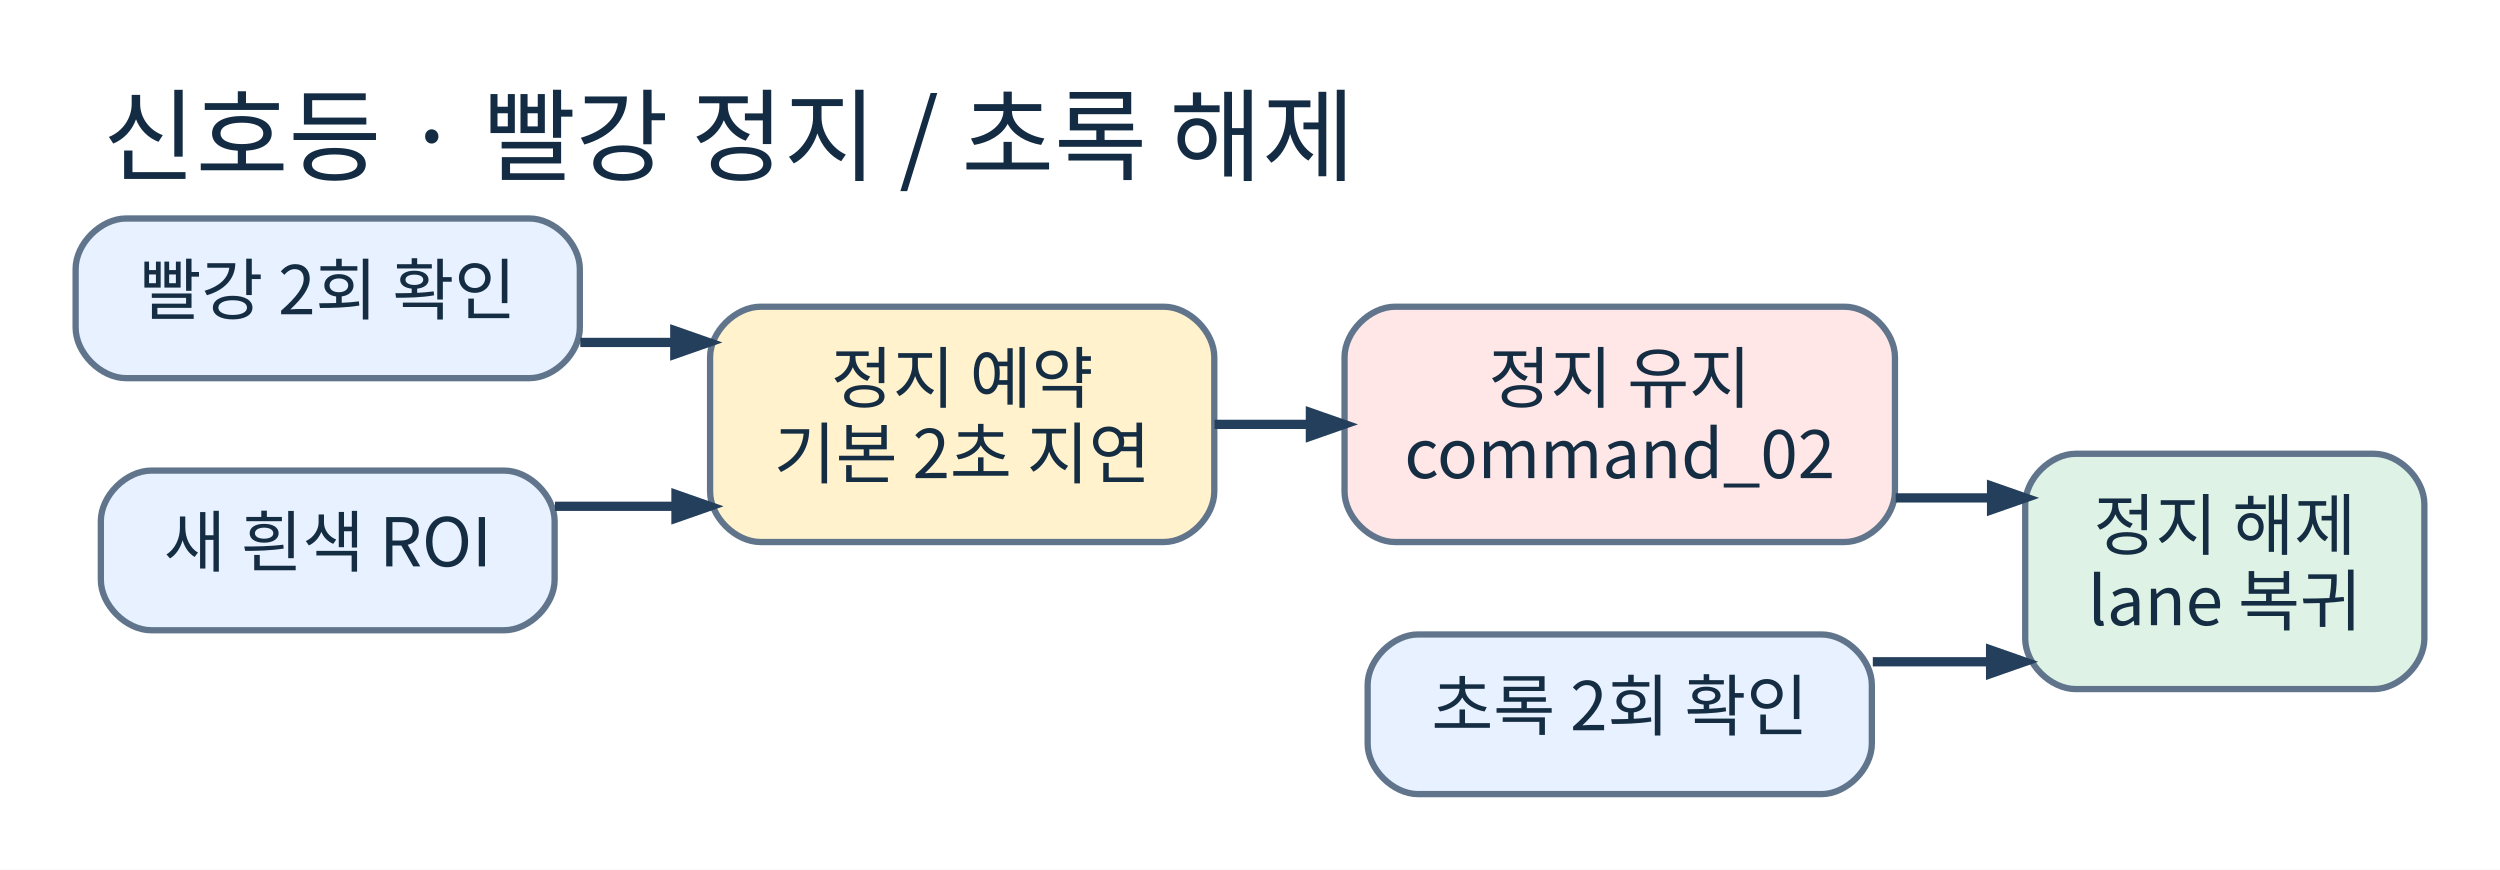
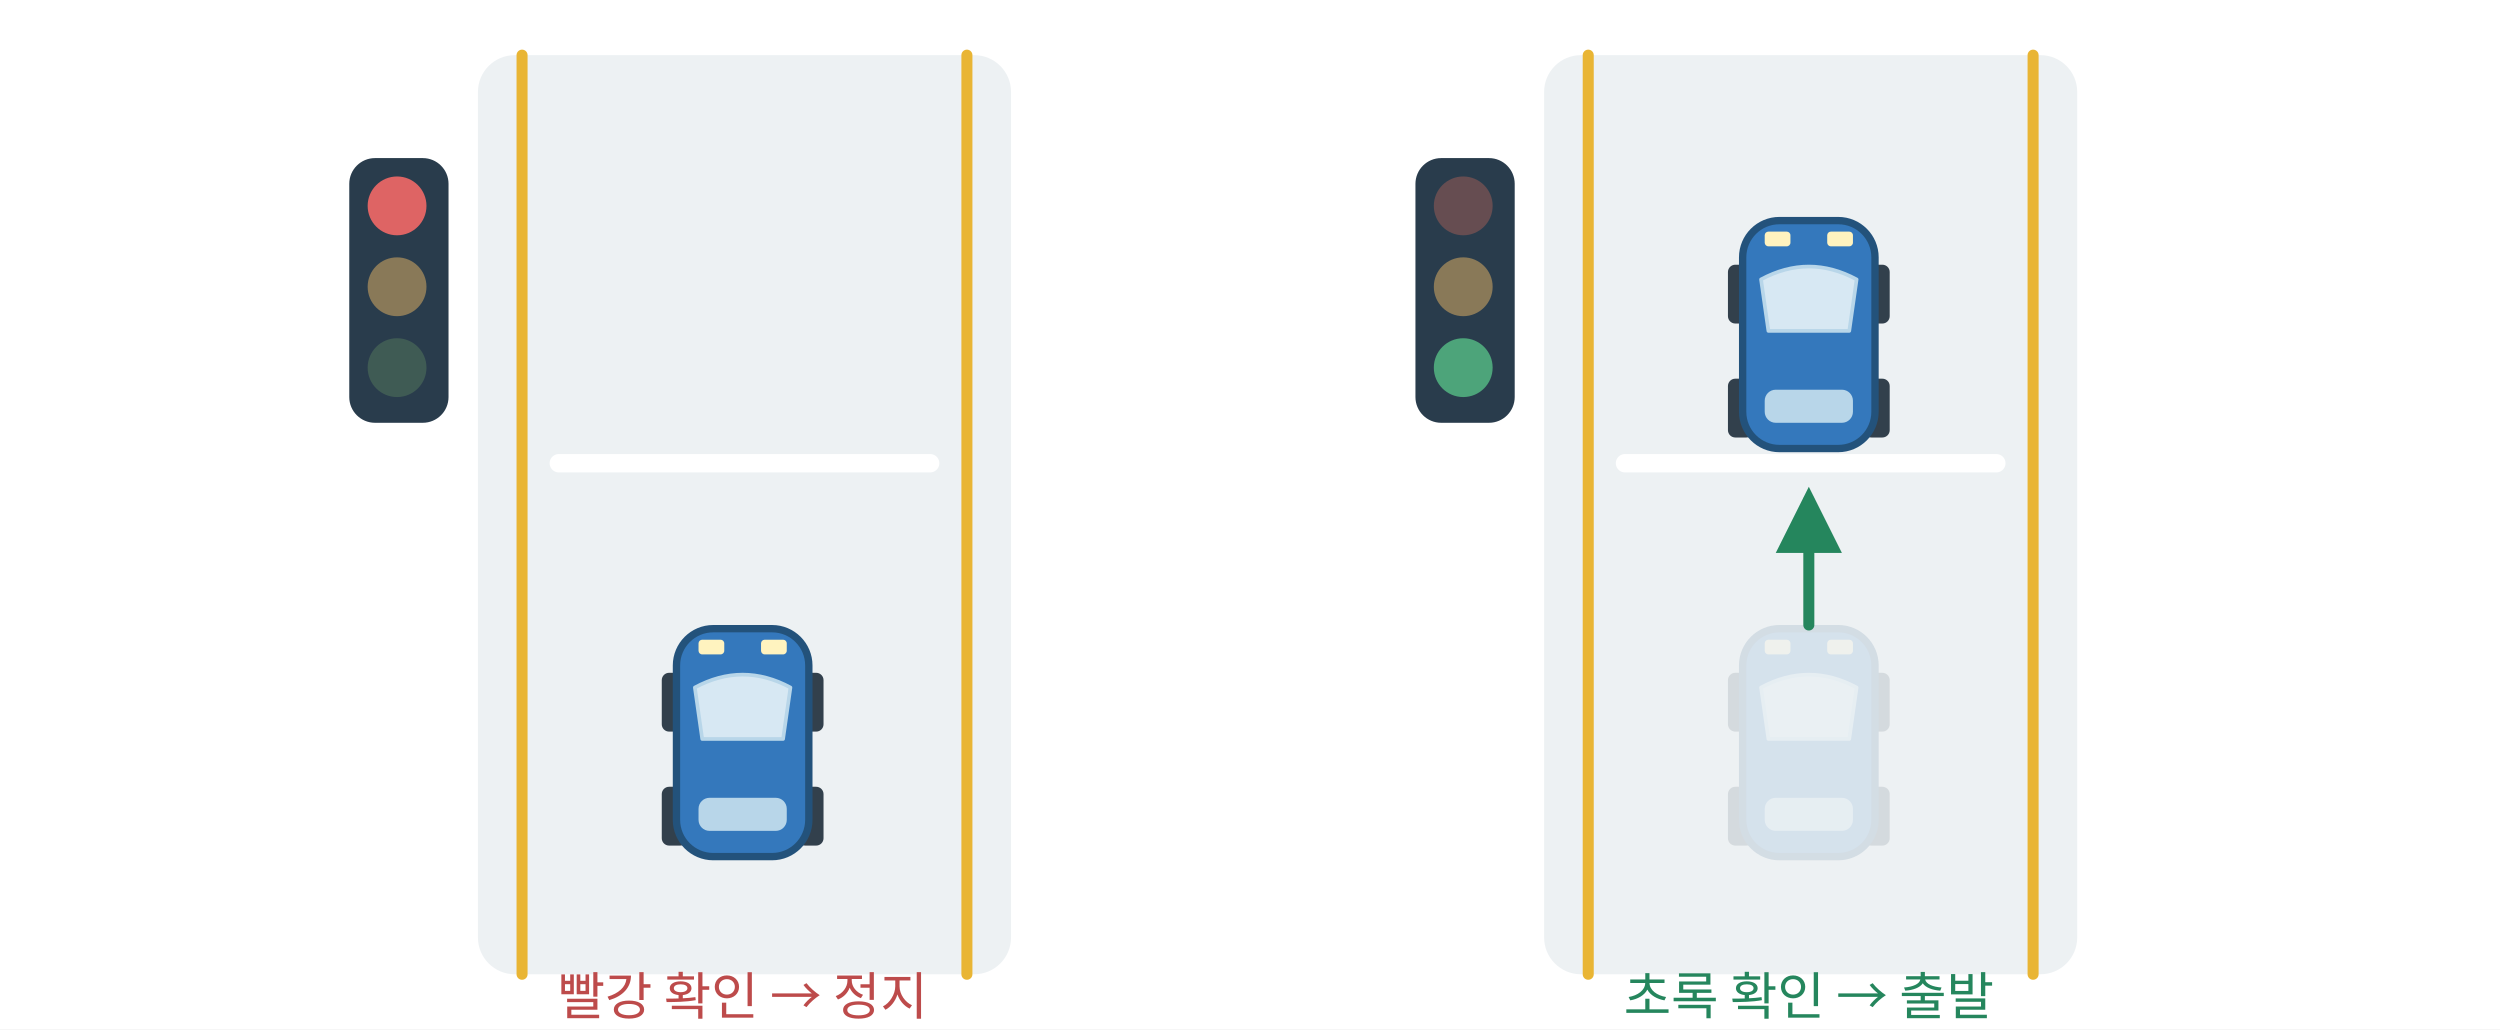
- <svg xmlns="http://www.w3.org/2000/svg" width="595pt" height="207pt" viewBox="0.00 0.00 595.00 207.00">
-   <g id="graph0" class="graph" transform="scale(1 1) rotate(0) translate(18 189)">
-     <polygon fill="white" stroke="transparent" points="-18,18 -18,-189 577,-189 577,18 -18,18" />
-     <text text-anchor="middle" x="155.5" y="-147.8" font-family="Noto Sans CJK KR" font-size="24.00" fill="#132b43">신호등 · 빨강 정지 / 초록 해제</text>
-     <g id="node1" class="node">
-       <path fill="#e8f1ff" stroke="#60758c" stroke-width="1.5" d="M108,-137C108,-137 12,-137 12,-137 6,-137 0,-131 0,-125 0,-125 0,-111 0,-111 0,-105 6,-99 12,-99 12,-99 108,-99 108,-99 114,-99 120,-105 120,-111 120,-111 120,-125 120,-125 120,-131 114,-137 108,-137" />
-       <text text-anchor="middle" x="60" y="-114.2" font-family="Noto Sans CJK KR" font-size="16.00" fill="#152d43">빨강 2회 확인</text>
-     </g>
-     <g id="node3" class="node">
-       <path fill="#fff2cc" stroke="#60758c" stroke-width="1.5" d="M259,-116C259,-116 163,-116 163,-116 157,-116 151,-110 151,-104 151,-104 151,-72 151,-72 151,-66 157,-60 163,-60 163,-60 259,-60 259,-60 265,-60 271,-66 271,-72 271,-72 271,-104 271,-104 271,-110 265,-116 259,-116" />
-       <text text-anchor="middle" x="211" y="-93.2" font-family="Noto Sans CJK KR" font-size="16.00" fill="#152d43">정지 예약</text>
-       <text text-anchor="middle" x="211" y="-75.2" font-family="Noto Sans CJK KR" font-size="16.00" fill="#152d43">기본 2초 지연</text>
-     </g>
-     <g id="edge1" class="edge">
-       <path fill="none" stroke="#243f5b" stroke-width="2.2" d="M120.11,-107.5C120.11,-107.5 142.6,-107.5 142.6,-107.5" />
-       <polygon fill="#243f5b" stroke="#243f5b" stroke-width="2.2" points="142.6,-110.3 150.6,-107.5 142.6,-104.7 142.6,-110.3" />
-     </g>
-     <g id="node2" class="node">
-       <path fill="#e8f1ff" stroke="#60758c" stroke-width="1.5" d="M102,-77C102,-77 18,-77 18,-77 12,-77 6,-71 6,-65 6,-65 6,-51 6,-51 6,-45 12,-39 18,-39 18,-39 102,-39 102,-39 108,-39 114,-45 114,-51 114,-51 114,-65 114,-65 114,-71 108,-77 102,-77" />
-       <text text-anchor="middle" x="60" y="-54.2" font-family="Noto Sans CJK KR" font-size="16.00" fill="#152d43">새 흰색 ROI</text>
-     </g>
-     <g id="edge2" class="edge">
-       <path fill="none" stroke="#243f5b" stroke-width="2.2" d="M114.09,-68.5C114.09,-68.5 142.88,-68.5 142.88,-68.5" />
-       <polygon fill="#243f5b" stroke="#243f5b" stroke-width="2.2" points="142.88,-71.3 150.88,-68.5 142.88,-65.7 142.88,-71.3" />
-     </g>
-     <g id="node4" class="node">
-       <path fill="#ffe7e7" stroke="#60758c" stroke-width="1.5" d="M421,-116C421,-116 314,-116 314,-116 308,-116 302,-110 302,-104 302,-104 302,-72 302,-72 302,-66 308,-60 314,-60 314,-60 421,-60 421,-60 427,-60 433,-66 433,-72 433,-72 433,-104 433,-104 433,-110 427,-116 421,-116" />
-       <text text-anchor="middle" x="367.5" y="-93.2" font-family="Noto Sans CJK KR" font-size="16.00" fill="#152d43">정지 유지</text>
-       <text text-anchor="middle" x="367.5" y="-75.2" font-family="Noto Sans CJK KR" font-size="16.00" fill="#152d43">command_02</text>
-     </g>
-     <g id="edge3" class="edge">
-       <path fill="none" stroke="#243f5b" stroke-width="2.2" d="M271.06,-88C271.06,-88 293.87,-88 293.87,-88" />
-       <polygon fill="#243f5b" stroke="#243f5b" stroke-width="2.2" points="293.87,-90.8 301.87,-88 293.87,-85.2 293.87,-90.8" />
-     </g>
-     <g id="node6" class="node">
-       <path fill="#def3e5" stroke="#60758c" stroke-width="1.5" d="M547,-81C547,-81 476,-81 476,-81 470,-81 464,-75 464,-69 464,-69 464,-37 464,-37 464,-31 470,-25 476,-25 476,-25 547,-25 547,-25 553,-25 559,-31 559,-37 559,-37 559,-69 559,-69 559,-75 553,-81 547,-81" />
-       <text text-anchor="middle" x="511.5" y="-58.2" font-family="Noto Sans CJK KR" font-size="16.00" fill="#152d43">정지 해제</text>
-       <text text-anchor="middle" x="511.5" y="-40.2" font-family="Noto Sans CJK KR" font-size="16.00" fill="#152d43">lane 복귀</text>
-     </g>
-     <g id="edge5" class="edge">
-       <path fill="none" stroke="#243f5b" stroke-width="2.2" d="M433.18,-70.5C433.18,-70.5 455.99,-70.5 455.99,-70.5" />
-       <polygon fill="#243f5b" stroke="#243f5b" stroke-width="2.2" points="455.99,-73.3 463.99,-70.5 455.99,-67.7 455.99,-73.3" />
-     </g>
-     <g id="node5" class="node">
-       <path fill="#e8f1ff" stroke="#60758c" stroke-width="1.5" d="M415.5,-38C415.5,-38 319.5,-38 319.5,-38 313.5,-38 307.5,-32 307.5,-26 307.5,-26 307.5,-12 307.5,-12 307.5,-6 313.5,0 319.5,0 319.5,0 415.5,0 415.5,0 421.5,0 427.5,-6 427.5,-12 427.5,-12 427.5,-26 427.5,-26 427.5,-32 421.5,-38 415.5,-38" />
-       <text text-anchor="middle" x="367.5" y="-15.2" font-family="Noto Sans CJK KR" font-size="16.00" fill="#152d43">초록 2회 확인</text>
-     </g>
-     <g id="edge4" class="edge">
-       <path fill="none" stroke="#243f5b" stroke-width="2.2" d="M427.73,-31.5C427.73,-31.5 455.76,-31.5 455.76,-31.5" />
-       <polygon fill="#243f5b" stroke="#243f5b" stroke-width="2.2" points="455.76,-34.3 463.76,-31.5 455.76,-28.7 455.76,-34.3" />
-     </g>
+ <svg xmlns="http://www.w3.org/2000/svg" width="680" height="280" viewBox="0 0 680 280" role="img" aria-labelledby="title">
+   <defs>
+     <marker id="arrow" viewBox="0 0 10 10" refX="8" refY="5" markerWidth="6" markerHeight="6" orient="auto-start-reverse">
+       <path d="M0 0 L10 5 L0 10Z" fill="#3478bc" />
+     </marker>
+     <marker id="greenArrow" viewBox="0 0 10 10" refX="8" refY="5" markerWidth="6" markerHeight="6" orient="auto">
+       <path d="M0 0 L10 5 L0 10Z" fill="#25865d" />
+     </marker>
+     <marker id="purpleArrow" viewBox="0 0 10 10" refX="8" refY="5" markerWidth="6" markerHeight="6" orient="auto">
+       <path d="M0 0 L10 5 L0 10Z" fill="#916ab5" />
+     </marker>
+   </defs>
+   <rect x="0" y="0" width="680" height="280" rx="0" fill="white" stroke="none" stroke-width="2" />
+   <rect x="130" y="15" width="145" height="250" rx="10" fill="#edf1f3" stroke="none" stroke-width="2" />
+   <path d="M142 15 V265" stroke="#e9b534" stroke-width="3" fill="none" stroke-linecap="round" stroke-linejoin="round" />
+   <path d="M263 15 V265" stroke="#e9b534" stroke-width="3" fill="none" stroke-linecap="round" stroke-linejoin="round" />
+   <path d="M152 126 H253" stroke="white" stroke-width="5" fill="none" stroke-linecap="round" stroke-linejoin="round" />
+   <rect x="95" y="43" width="27" height="72" rx="7" fill="#293c4c" stroke="none" stroke-width="2" />
+   <rect x="420" y="15" width="145" height="250" rx="10" fill="#edf1f3" stroke="none" stroke-width="2" />
+   <path d="M432 15 V265" stroke="#e9b534" stroke-width="3" fill="none" stroke-linecap="round" stroke-linejoin="round" />
+   <path d="M553 15 V265" stroke="#e9b534" stroke-width="3" fill="none" stroke-linecap="round" stroke-linejoin="round" />
+   <path d="M442 126 H543" stroke="white" stroke-width="5" fill="none" stroke-linecap="round" stroke-linejoin="round" />
+   <rect x="385" y="43" width="27" height="72" rx="7" fill="#293c4c" stroke="none" stroke-width="2" />
+   <circle cx="108" cy="56" r="8" fill="#de6464" stroke="none" stroke-width="2" />
+   <circle cx="108" cy="78" r="8" fill="#897958" stroke="none" stroke-width="2" />
+   <circle cx="108" cy="100" r="8" fill="#3f5b54" stroke="none" stroke-width="2" />
+   <circle cx="398" cy="56" r="8" fill="#664d51" stroke="none" stroke-width="2" />
+   <circle cx="398" cy="78" r="8" fill="#897958" stroke="none" stroke-width="2" />
+   <circle cx="398" cy="100" r="8" fill="#4da47a" stroke="none" stroke-width="2" />
+   <g transform="translate(202 202) rotate(0)" opacity="1">
+     <rect x="-22" y="-19" width="7" height="16" rx="2" fill="#32404c" stroke="none" stroke-width="2" />
+     <rect x="15" y="-19" width="7" height="16" rx="2" fill="#32404c" stroke="none" stroke-width="2" />
+     <rect x="-22" y="12" width="7" height="16" rx="2" fill="#32404c" stroke="none" stroke-width="2" />
+     <rect x="15" y="12" width="7" height="16" rx="2" fill="#32404c" stroke="none" stroke-width="2" />
+     <rect x="-18" y="-31" width="36" height="62" rx="10" fill="#3478bc" stroke="#23527b" stroke-width="2" />
+     <path d="M-13 -15 Q0 -22 13 -15 L11 -1 L-11 -1 Z" stroke="#b8d6e9" stroke-width="1" fill="#d7e8f3" stroke-linecap="round" stroke-linejoin="round" />
+     <rect x="-12" y="15" width="24" height="9" rx="3" fill="#b8d6e9" stroke="none" stroke-width="2" />
+     <rect x="-12" y="-28" width="7" height="4" rx="1" fill="#fff3bf" stroke="none" stroke-width="2" />
+     <rect x="5" y="-28" width="7" height="4" rx="1" fill="#fff3bf" stroke="none" stroke-width="2" />
  </g>
+   <g transform="translate(492 91) rotate(0)" opacity="1">
+     <rect x="-22" y="-19" width="7" height="16" rx="2" fill="#32404c" stroke="none" stroke-width="2" />
+     <rect x="15" y="-19" width="7" height="16" rx="2" fill="#32404c" stroke="none" stroke-width="2" />
+     <rect x="-22" y="12" width="7" height="16" rx="2" fill="#32404c" stroke="none" stroke-width="2" />
+     <rect x="15" y="12" width="7" height="16" rx="2" fill="#32404c" stroke="none" stroke-width="2" />
+     <rect x="-18" y="-31" width="36" height="62" rx="10" fill="#3478bc" stroke="#23527b" stroke-width="2" />
+     <path d="M-13 -15 Q0 -22 13 -15 L11 -1 L-11 -1 Z" stroke="#b8d6e9" stroke-width="1" fill="#d7e8f3" stroke-linecap="round" stroke-linejoin="round" />
+     <rect x="-12" y="15" width="24" height="9" rx="3" fill="#b8d6e9" stroke="none" stroke-width="2" />
+     <rect x="-12" y="-28" width="7" height="4" rx="1" fill="#fff3bf" stroke="none" stroke-width="2" />
+     <rect x="5" y="-28" width="7" height="4" rx="1" fill="#fff3bf" stroke="none" stroke-width="2" />
+   </g>
+   <g transform="translate(492 202) rotate(0)" opacity="0.13">
+     <rect x="-22" y="-19" width="7" height="16" rx="2" fill="#32404c" stroke="none" stroke-width="2" />
+     <rect x="15" y="-19" width="7" height="16" rx="2" fill="#32404c" stroke="none" stroke-width="2" />
+     <rect x="-22" y="12" width="7" height="16" rx="2" fill="#32404c" stroke="none" stroke-width="2" />
+     <rect x="15" y="12" width="7" height="16" rx="2" fill="#32404c" stroke="none" stroke-width="2" />
+     <rect x="-18" y="-31" width="36" height="62" rx="10" fill="#3478bc" stroke="#23527b" stroke-width="2" />
+     <path d="M-13 -15 Q0 -22 13 -15 L11 -1 L-11 -1 Z" stroke="#b8d6e9" stroke-width="1" fill="#d7e8f3" stroke-linecap="round" stroke-linejoin="round" />
+     <rect x="-12" y="15" width="24" height="9" rx="3" fill="#b8d6e9" stroke="none" stroke-width="2" />
+     <rect x="-12" y="-28" width="7" height="4" rx="1" fill="#fff3bf" stroke="none" stroke-width="2" />
+     <rect x="5" y="-28" width="7" height="4" rx="1" fill="#fff3bf" stroke="none" stroke-width="2" />
+   </g>
+   <path d="M492 170 V136" stroke="#25865d" stroke-width="3" fill="none" stroke-linecap="round" stroke-linejoin="round" marker-end="url(#greenArrow)" />
+   <text x="202" y="276" font-family="Noto Sans CJK KR, sans-serif" font-size="14" fill="#bd4b4b" text-anchor="middle">빨강 확인 → 정지</text>
+   <text x="492" y="276" font-family="Noto Sans CJK KR, sans-serif" font-size="14" fill="#25865d" text-anchor="middle">초록 확인 → 출발</text>
</svg>
